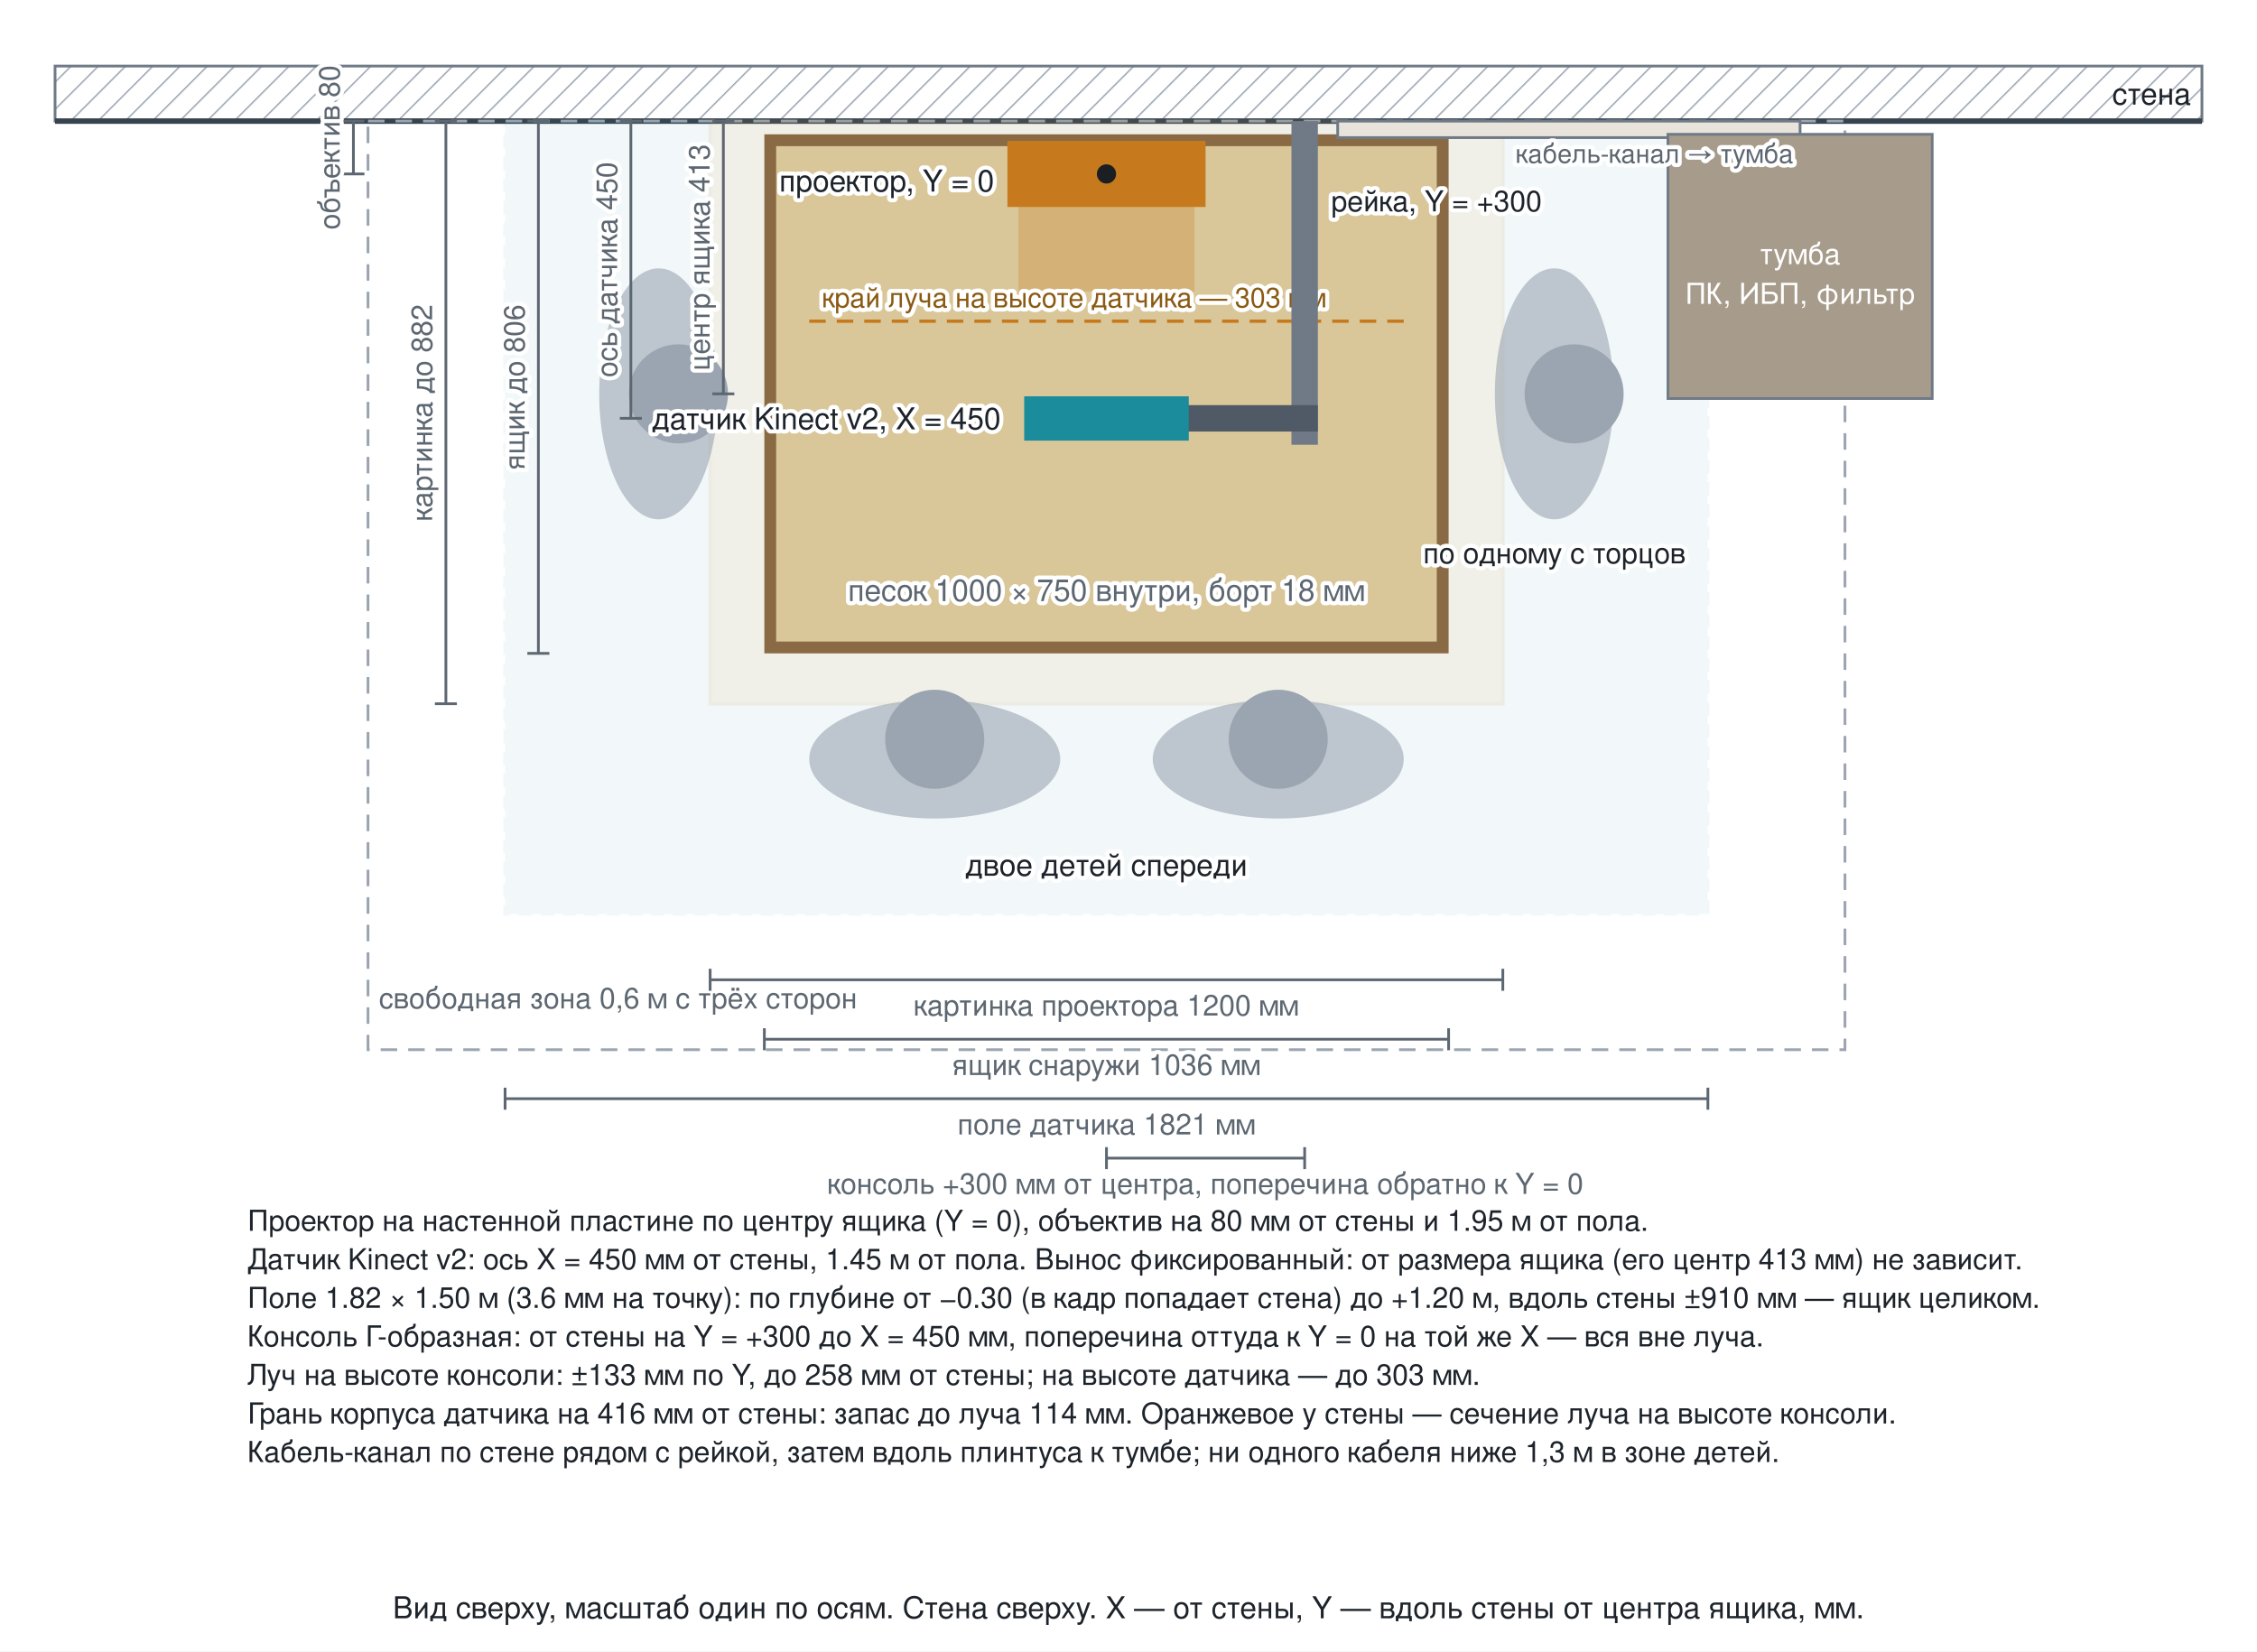
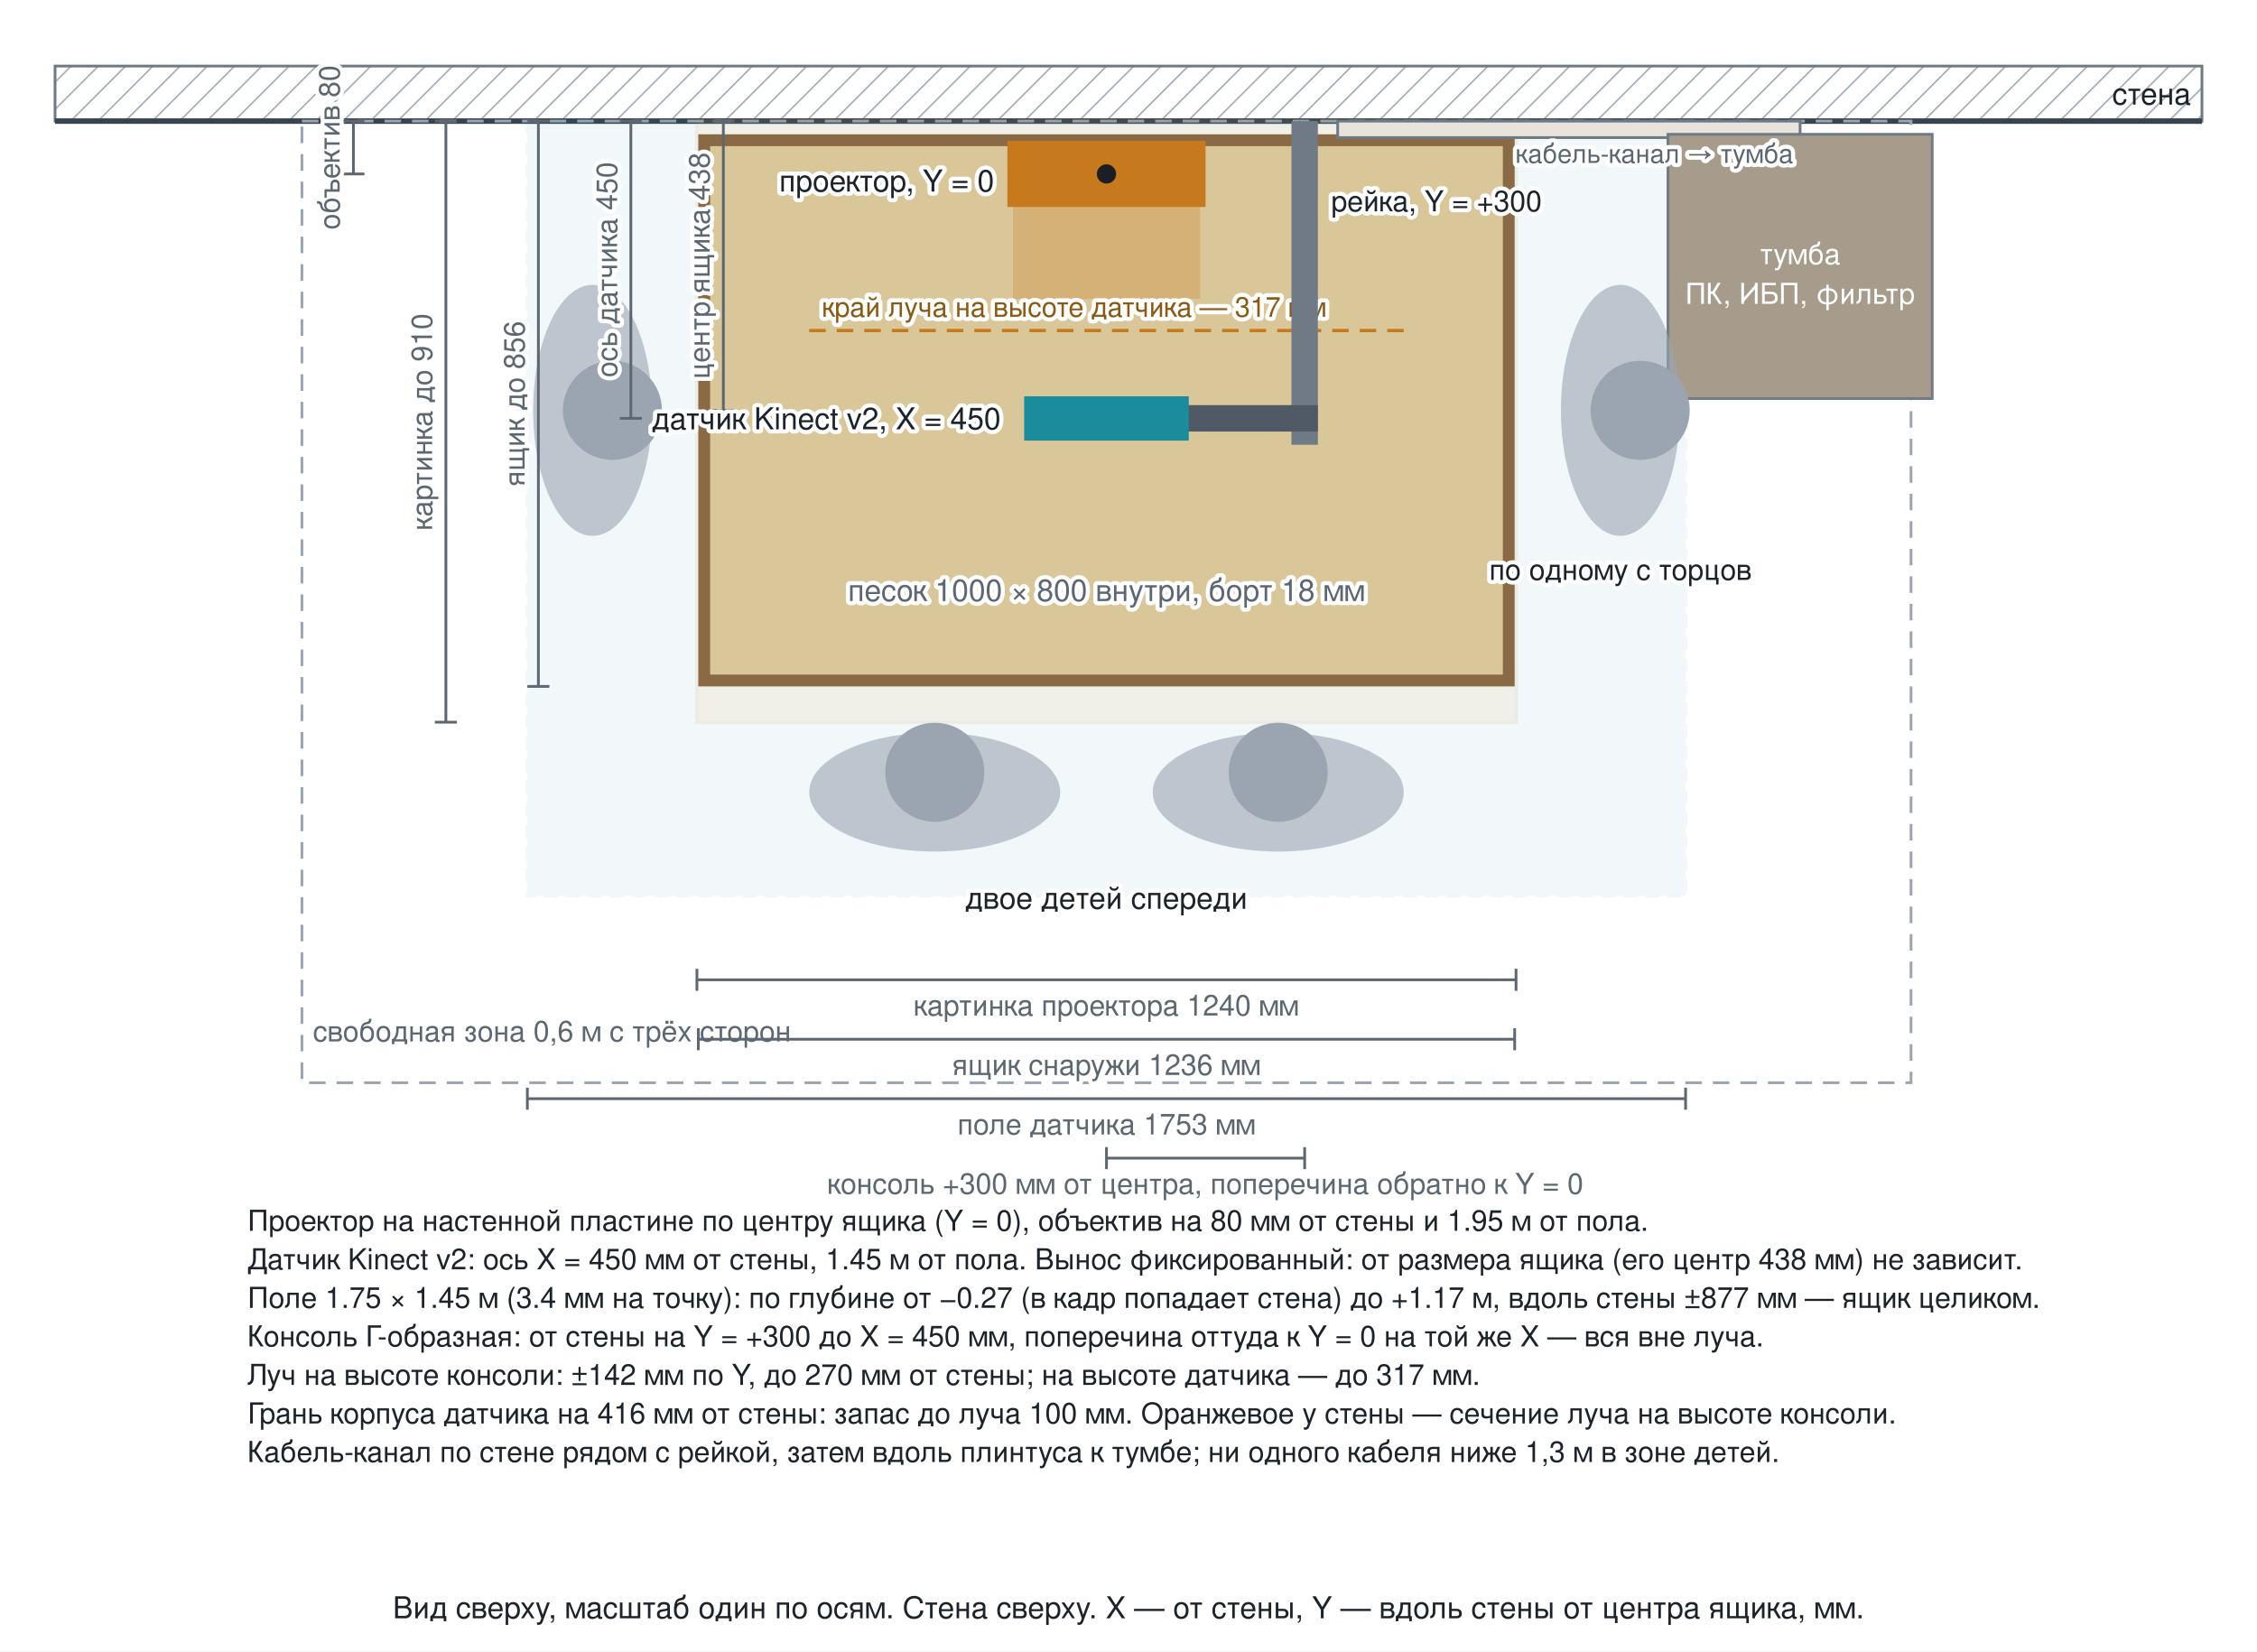
<svg xmlns="http://www.w3.org/2000/svg" viewBox="0 0 820 600" font-family="Helvetica, Arial, sans-serif" font-size="11">
  <defs>
    <pattern id="h" width="7" height="7" patternUnits="userSpaceOnUse" patternTransform="rotate(45)">
      <line x1="0" y1="0" x2="0" y2="7" stroke="#9aa5b1" stroke-width="1" />
    </pattern>
  </defs>
  <rect width="820" height="600" fill="#fff" />
  <rect x="20" y="24" width="780" height="20" fill="url(#h)" stroke="#6f7a86" />
  <line x1="20" y1="44" x2="800" y2="44" stroke="#37434f" stroke-width="2" />
  <text x="796" y="38" text-anchor="end" fill="#1d232a">стена</text>
-   <rect x="133.7" y="44.0" width="536.6" height="337.4" fill="none" stroke="#9aa5b1" stroke-dasharray="6 4" />
-   <text x="137.7" y="366.4" fill="#5d6771" font-size="10.5" stroke="#ffffff" stroke-width="3" stroke-linejoin="round" paint-order="stroke">свободная зона 0,6 м с трёх сторон</text>
-   <rect x="258.0" y="44.0" width="288.0" height="211.7" fill="#f0a64a" opacity="0.10" stroke="#c77a1d" stroke-width="1.3" />
-   <rect x="183.5" y="44.0" width="436.9" height="288.1" fill="#1a8c9c" opacity="0.06" stroke="#1a8c9c" stroke-width="1.3" stroke-dasharray="5 3" />
-   <rect x="277.7" y="48.8" width="248.6" height="188.6" fill="#8a6a45" />
-   <rect x="282.0" y="53.1" width="240.0" height="180.0" fill="#d9c79a" />
-   <text x="402.0" y="218.4" text-anchor="middle" fill="#5d6771" stroke="#ffffff" stroke-width="3" stroke-linejoin="round" paint-order="stroke">песок 1000 × 750 внутри, борт 18 мм</text>
-   <rect x="370.0" y="57.4" width="64.0" height="48.5" fill="#c77a1d" opacity="0.28" />
-   <line x1="294.0" y1="116.7" x2="510.0" y2="116.7" stroke="#c77a1d" stroke-width="1.2" stroke-dasharray="6 4" />
-   <text x="298.8" y="111.7" text-anchor="start" fill="#8a5a12" font-size="10" stroke="#ffffff" stroke-width="3" stroke-linejoin="round" paint-order="stroke">край луча на высоте датчика — 303 мм</text>
+   <rect x="109.7" y="44.0" width="584.6" height="349.4" fill="none" stroke="#9aa5b1" stroke-dasharray="6 4" />
+   <text x="113.7" y="378.4" fill="#5d6771" font-size="10.5" stroke="#ffffff" stroke-width="3" stroke-linejoin="round" paint-order="stroke">свободная зона 0,6 м с трёх сторон</text>
+   <rect x="253.2" y="44.0" width="297.6" height="218.4" fill="#f0a64a" opacity="0.10" stroke="#c77a1d" stroke-width="1.3" />
+   <rect x="191.6" y="44.0" width="420.8" height="281.5" fill="#1a8c9c" opacity="0.06" stroke="#1a8c9c" stroke-width="1.3" stroke-dasharray="5 3" />
+   <rect x="253.7" y="48.8" width="296.6" height="200.6" fill="#8a6a45" />
+   <rect x="258.0" y="53.1" width="288.0" height="192.0" fill="#d9c79a" />
+   <text x="402.0" y="218.4" text-anchor="middle" fill="#5d6771" stroke="#ffffff" stroke-width="3" stroke-linejoin="round" paint-order="stroke">песок 1000 × 800 внутри, борт 18 мм</text>
+   <rect x="368.0" y="57.4" width="68.0" height="51.2" fill="#c77a1d" opacity="0.28" />
+   <line x1="294.0" y1="120.1" x2="510.0" y2="120.1" stroke="#c77a1d" stroke-width="1.2" stroke-dasharray="6 4" />
+   <text x="298.8" y="115.1" text-anchor="start" fill="#8a5a12" font-size="10" stroke="#ffffff" stroke-width="3" stroke-linejoin="round" paint-order="stroke">край луча на высоте датчика — 317 мм</text>
  <rect x="469.2" y="44.0" width="9.6" height="117.6" fill="#6f7a86" />
  <rect x="387.6" y="147.2" width="91.2" height="9.6" fill="#4f5a66" />
  <rect x="372.1" y="144.0" width="59.8" height="16.1" fill="#1a8c9c" />
  <rect x="366.0" y="51.2" width="72.0" height="24.0" fill="#c77a1d" />
  <circle cx="402.0" cy="63.2" r="3.5" fill="#1b1f24" />
  <rect x="486.0" y="44.0" width="168.0" height="6.0" fill="#e8e4dc" stroke="#6f7a86" />
  <rect x="606.0" y="48.8" width="96.0" height="96.0" fill="#a79c8c" stroke="#6f7a86" />
  <text x="654.0" y="96.0" text-anchor="middle" fill="#fff" font-size="10.5">тумба</text>
  <text x="654.0" y="110.4" text-anchor="middle" fill="#fff" font-size="10.5">ПК, ИБП, фильтр</text>
-   <g transform="translate(339.6 275.8) rotate(0)">
+   <g transform="translate(339.6 287.8) rotate(0)">
    <ellipse rx="45.6" ry="21.6" fill="#9aa5b1" opacity="0.6" />
    <circle cy="-7.2" r="18.0" fill="#9aa5b1" />
  </g>
-   <g transform="translate(464.4 275.8) rotate(0)">
+   <g transform="translate(464.4 287.8) rotate(0)">
    <ellipse rx="45.6" ry="21.6" fill="#9aa5b1" opacity="0.6" />
    <circle cy="-7.2" r="18.0" fill="#9aa5b1" />
  </g>
-   <g transform="translate(239.3 143.1) rotate(90)">
+   <g transform="translate(215.3 149.1) rotate(90)">
    <ellipse rx="45.6" ry="21.6" fill="#9aa5b1" opacity="0.6" />
    <circle cy="-7.2" r="18.0" fill="#9aa5b1" />
  </g>
-   <g transform="translate(564.7 143.1) rotate(90)">
+   <g transform="translate(588.7 149.1) rotate(90)">
    <ellipse rx="45.6" ry="21.6" fill="#9aa5b1" opacity="0.6" />
    <circle cy="-7.2" r="18.0" fill="#9aa5b1" />
  </g>
-   <line x1="258.0" y1="356.0" x2="546.0" y2="356.0" stroke="#5d6771" />
-   <line x1="258.0" y1="352.0" x2="258.0" y2="360.0" stroke="#5d6771" />
-   <line x1="546.0" y1="352.0" x2="546.0" y2="360.0" stroke="#5d6771" />
-   <text x="402.0" y="369.0" text-anchor="middle" fill="#5d6771" font-size="10.5" stroke="#ffffff" stroke-width="3" stroke-linejoin="round" paint-order="stroke">картинка проектора 1200 мм</text>
-   <line x1="277.7" y1="377.6" x2="526.3" y2="377.6" stroke="#5d6771" />
-   <line x1="277.7" y1="373.6" x2="277.7" y2="381.6" stroke="#5d6771" />
-   <line x1="526.3" y1="373.6" x2="526.3" y2="381.6" stroke="#5d6771" />
-   <text x="402.0" y="390.6" text-anchor="middle" fill="#5d6771" font-size="10.5" stroke="#ffffff" stroke-width="3" stroke-linejoin="round" paint-order="stroke">ящик снаружи 1036 мм</text>
-   <line x1="183.5" y1="399.2" x2="620.5" y2="399.2" stroke="#5d6771" />
-   <line x1="183.5" y1="395.2" x2="183.5" y2="403.2" stroke="#5d6771" />
-   <line x1="620.5" y1="395.2" x2="620.5" y2="403.2" stroke="#5d6771" />
-   <text x="402.0" y="412.2" text-anchor="middle" fill="#5d6771" font-size="10.5" stroke="#ffffff" stroke-width="3" stroke-linejoin="round" paint-order="stroke">поле датчика 1821 мм</text>
+   <line x1="253.2" y1="356.0" x2="550.8" y2="356.0" stroke="#5d6771" />
+   <line x1="253.2" y1="352.0" x2="253.2" y2="360.0" stroke="#5d6771" />
+   <line x1="550.8" y1="352.0" x2="550.8" y2="360.0" stroke="#5d6771" />
+   <text x="402.0" y="369.0" text-anchor="middle" fill="#5d6771" font-size="10.5" stroke="#ffffff" stroke-width="3" stroke-linejoin="round" paint-order="stroke">картинка проектора 1240 мм</text>
+   <line x1="253.7" y1="377.6" x2="550.3" y2="377.6" stroke="#5d6771" />
+   <line x1="253.7" y1="373.6" x2="253.7" y2="381.6" stroke="#5d6771" />
+   <line x1="550.3" y1="373.6" x2="550.3" y2="381.6" stroke="#5d6771" />
+   <text x="402.0" y="390.6" text-anchor="middle" fill="#5d6771" font-size="10.5" stroke="#ffffff" stroke-width="3" stroke-linejoin="round" paint-order="stroke">ящик снаружи 1236 мм</text>
+   <line x1="191.6" y1="399.2" x2="612.4" y2="399.2" stroke="#5d6771" />
+   <line x1="191.6" y1="395.2" x2="191.6" y2="403.2" stroke="#5d6771" />
+   <line x1="612.4" y1="395.2" x2="612.4" y2="403.2" stroke="#5d6771" />
+   <text x="402.0" y="412.2" text-anchor="middle" fill="#5d6771" font-size="10.5" stroke="#ffffff" stroke-width="3" stroke-linejoin="round" paint-order="stroke">поле датчика 1753 мм</text>
  <line x1="402.0" y1="420.8" x2="474.0" y2="420.8" stroke="#5d6771" />
  <line x1="402.0" y1="416.8" x2="402.0" y2="424.8" stroke="#5d6771" />
  <line x1="474.0" y1="416.8" x2="474.0" y2="424.8" stroke="#5d6771" />
  <text x="438.0" y="433.8" text-anchor="middle" fill="#5d6771" font-size="10.5" stroke="#ffffff" stroke-width="3" stroke-linejoin="round" paint-order="stroke">консоль +300 мм от центра, поперечина обратно к Y = 0</text>
-   <line x1="262.8" y1="44.0" x2="262.8" y2="143.1" stroke="#5d6771" />
+   <line x1="262.8" y1="44.0" x2="262.8" y2="149.1" stroke="#5d6771" />
  <line x1="258.8" y1="44.0" x2="266.8" y2="44.0" stroke="#5d6771" />
-   <line x1="258.8" y1="143.1" x2="266.8" y2="143.1" stroke="#5d6771" />
-   <text transform="translate(257.8 93.6) rotate(-90)" text-anchor="middle" fill="#5d6771" font-size="10.5" stroke="#ffffff" stroke-width="3" stroke-linejoin="round" paint-order="stroke">центр ящика 413</text>
+   <line x1="258.8" y1="149.1" x2="266.8" y2="149.1" stroke="#5d6771" />
+   <text transform="translate(257.8 96.6) rotate(-90)" text-anchor="middle" fill="#5d6771" font-size="10.5" stroke="#ffffff" stroke-width="3" stroke-linejoin="round" paint-order="stroke">центр ящика 438</text>
  <line x1="229.2" y1="44.0" x2="229.2" y2="152.0" stroke="#5d6771" />
  <line x1="225.2" y1="44.0" x2="233.2" y2="44.0" stroke="#5d6771" />
  <line x1="225.2" y1="152.0" x2="233.2" y2="152.0" stroke="#5d6771" />
  <text transform="translate(224.2 98.0) rotate(-90)" text-anchor="middle" fill="#5d6771" font-size="10.5" stroke="#ffffff" stroke-width="3" stroke-linejoin="round" paint-order="stroke">ось датчика 450</text>
-   <line x1="195.6" y1="44.0" x2="195.6" y2="237.4" stroke="#5d6771" />
+   <line x1="195.6" y1="44.0" x2="195.6" y2="249.4" stroke="#5d6771" />
  <line x1="191.6" y1="44.0" x2="199.6" y2="44.0" stroke="#5d6771" />
-   <line x1="191.6" y1="237.4" x2="199.6" y2="237.4" stroke="#5d6771" />
-   <text transform="translate(190.6 140.7) rotate(-90)" text-anchor="middle" fill="#5d6771" font-size="10.5" stroke="#ffffff" stroke-width="3" stroke-linejoin="round" paint-order="stroke">ящик до 806</text>
-   <line x1="162.0" y1="44.0" x2="162.0" y2="255.7" stroke="#5d6771" />
+   <line x1="191.6" y1="249.4" x2="199.6" y2="249.4" stroke="#5d6771" />
+   <text transform="translate(190.6 146.7) rotate(-90)" text-anchor="middle" fill="#5d6771" font-size="10.5" stroke="#ffffff" stroke-width="3" stroke-linejoin="round" paint-order="stroke">ящик до 856</text>
+   <line x1="162.0" y1="44.0" x2="162.0" y2="262.4" stroke="#5d6771" />
  <line x1="158.0" y1="44.0" x2="166.0" y2="44.0" stroke="#5d6771" />
-   <line x1="158.0" y1="255.7" x2="166.0" y2="255.7" stroke="#5d6771" />
-   <text transform="translate(157.0 149.9) rotate(-90)" text-anchor="middle" fill="#5d6771" font-size="10.5" stroke="#ffffff" stroke-width="3" stroke-linejoin="round" paint-order="stroke">картинка до 882</text>
+   <line x1="158.0" y1="262.4" x2="166.0" y2="262.4" stroke="#5d6771" />
+   <text transform="translate(157.0 153.2) rotate(-90)" text-anchor="middle" fill="#5d6771" font-size="10.5" stroke="#ffffff" stroke-width="3" stroke-linejoin="round" paint-order="stroke">картинка до 910</text>
  <line x1="128.4" y1="44.0" x2="128.4" y2="63.2" stroke="#5d6771" />
  <line x1="124.4" y1="44.0" x2="132.4" y2="44.0" stroke="#5d6771" />
  <line x1="124.4" y1="63.2" x2="132.4" y2="63.2" stroke="#5d6771" />
  <text transform="translate(123.4 53.6) rotate(-90)" text-anchor="middle" fill="#5d6771" font-size="10.5" stroke="#ffffff" stroke-width="3" stroke-linejoin="round" paint-order="stroke">объектив 80</text>
  <text x="361.2" y="69.6" text-anchor="end" fill="#1d232a" font-size="11" stroke="#ffffff" stroke-width="3" stroke-linejoin="round" paint-order="stroke">проектор, Y = 0</text>
  <text x="483.6" y="76.8" text-anchor="start" fill="#1d232a" font-size="10.5" stroke="#ffffff" stroke-width="3" stroke-linejoin="round" paint-order="stroke">рейка, Y = +300</text>
  <text x="363.6" y="156.0" text-anchor="end" fill="#1d232a" font-size="11" stroke="#ffffff" stroke-width="3" stroke-linejoin="round" paint-order="stroke">датчик Kinect v2, X = 450</text>
  <text x="550.8" y="59.2" text-anchor="start" fill="#5d6771" font-size="9.5" stroke="#ffffff" stroke-width="3" stroke-linejoin="round" paint-order="stroke">кабель-канал → тумба</text>
-   <text x="402.0" y="318.2" text-anchor="middle" fill="#1d232a" font-size="11" stroke="#ffffff" stroke-width="3" stroke-linejoin="round" paint-order="stroke">двое детей спереди</text>
-   <text x="564.7" y="204.7" text-anchor="middle" fill="#1d232a" font-size="10.5" stroke="#ffffff" stroke-width="3" stroke-linejoin="round" paint-order="stroke">по одному с торцов</text>
+   <text x="402.0" y="330.2" text-anchor="middle" fill="#1d232a" font-size="11" stroke="#ffffff" stroke-width="3" stroke-linejoin="round" paint-order="stroke">двое детей спереди</text>
+   <text x="588.7" y="210.7" text-anchor="middle" fill="#1d232a" font-size="10.5" stroke="#ffffff" stroke-width="3" stroke-linejoin="round" paint-order="stroke">по одному с торцов</text>
  <text x="90.0" y="447.2" text-anchor="start" fill="#1d232a" font-size="10.5" stroke="#ffffff" stroke-width="3" stroke-linejoin="round" paint-order="stroke">Проектор на настенной пластине по центру ящика (Y = 0), объектив на 80 мм от стены и 1.95 м от пола.</text>
-   <text x="90.0" y="461.2" text-anchor="start" fill="#1d232a" font-size="10.5" stroke="#ffffff" stroke-width="3" stroke-linejoin="round" paint-order="stroke">Датчик Kinect v2: ось X = 450 мм от стены, 1.45 м от пола. Вынос фиксированный: от размера ящика (его центр 413 мм) не зависит.</text>
-   <text x="90.0" y="475.2" text-anchor="start" fill="#1d232a" font-size="10.5" stroke="#ffffff" stroke-width="3" stroke-linejoin="round" paint-order="stroke">Поле 1.82 × 1.50 м (3.6 мм на точку): по глубине от −0.30 (в кадр попадает стена) до +1.20 м, вдоль стены ±910 мм — ящик целиком.</text>
+   <text x="90.0" y="461.2" text-anchor="start" fill="#1d232a" font-size="10.5" stroke="#ffffff" stroke-width="3" stroke-linejoin="round" paint-order="stroke">Датчик Kinect v2: ось X = 450 мм от стены, 1.45 м от пола. Вынос фиксированный: от размера ящика (его центр 438 мм) не зависит.</text>
+   <text x="90.0" y="475.2" text-anchor="start" fill="#1d232a" font-size="10.5" stroke="#ffffff" stroke-width="3" stroke-linejoin="round" paint-order="stroke">Поле 1.75 × 1.45 м (3.4 мм на точку): по глубине от −0.27 (в кадр попадает стена) до +1.17 м, вдоль стены ±877 мм — ящик целиком.</text>
  <text x="90.0" y="489.2" text-anchor="start" fill="#1d232a" font-size="10.5" stroke="#ffffff" stroke-width="3" stroke-linejoin="round" paint-order="stroke">Консоль Г-образная: от стены на Y = +300 до X = 450 мм, поперечина оттуда к Y = 0 на той же X — вся вне луча.</text>
-   <text x="90.0" y="503.2" text-anchor="start" fill="#1d232a" font-size="10.5" stroke="#ffffff" stroke-width="3" stroke-linejoin="round" paint-order="stroke">Луч на высоте консоли: ±133 мм по Y, до 258 мм от стены; на высоте датчика — до 303 мм.</text>
-   <text x="90.0" y="517.2" text-anchor="start" fill="#1d232a" font-size="10.5" stroke="#ffffff" stroke-width="3" stroke-linejoin="round" paint-order="stroke">Грань корпуса датчика на 416 мм от стены: запас до луча 114 мм. Оранжевое у стены — сечение луча на высоте консоли.</text>
+   <text x="90.0" y="503.2" text-anchor="start" fill="#1d232a" font-size="10.5" stroke="#ffffff" stroke-width="3" stroke-linejoin="round" paint-order="stroke">Луч на высоте консоли: ±142 мм по Y, до 270 мм от стены; на высоте датчика — до 317 мм.</text>
+   <text x="90.0" y="517.2" text-anchor="start" fill="#1d232a" font-size="10.5" stroke="#ffffff" stroke-width="3" stroke-linejoin="round" paint-order="stroke">Грань корпуса датчика на 416 мм от стены: запас до луча 100 мм. Оранжевое у стены — сечение луча на высоте консоли.</text>
  <text x="90.0" y="531.2" text-anchor="start" fill="#1d232a" font-size="10.5" stroke="#ffffff" stroke-width="3" stroke-linejoin="round" paint-order="stroke">Кабель-канал по стене рядом с рейкой, затем вдоль плинтуса к тумбе; ни одного кабеля ниже 1,3 м в зоне детей.</text>
  <text x="410.0" y="588.0" text-anchor="middle" fill="#1d232a" font-size="11" stroke="#ffffff" stroke-width="3" stroke-linejoin="round" paint-order="stroke">Вид сверху, масштаб один по осям. Стена сверху. X — от стены, Y — вдоль стены от центра ящика, мм.</text>
</svg>
